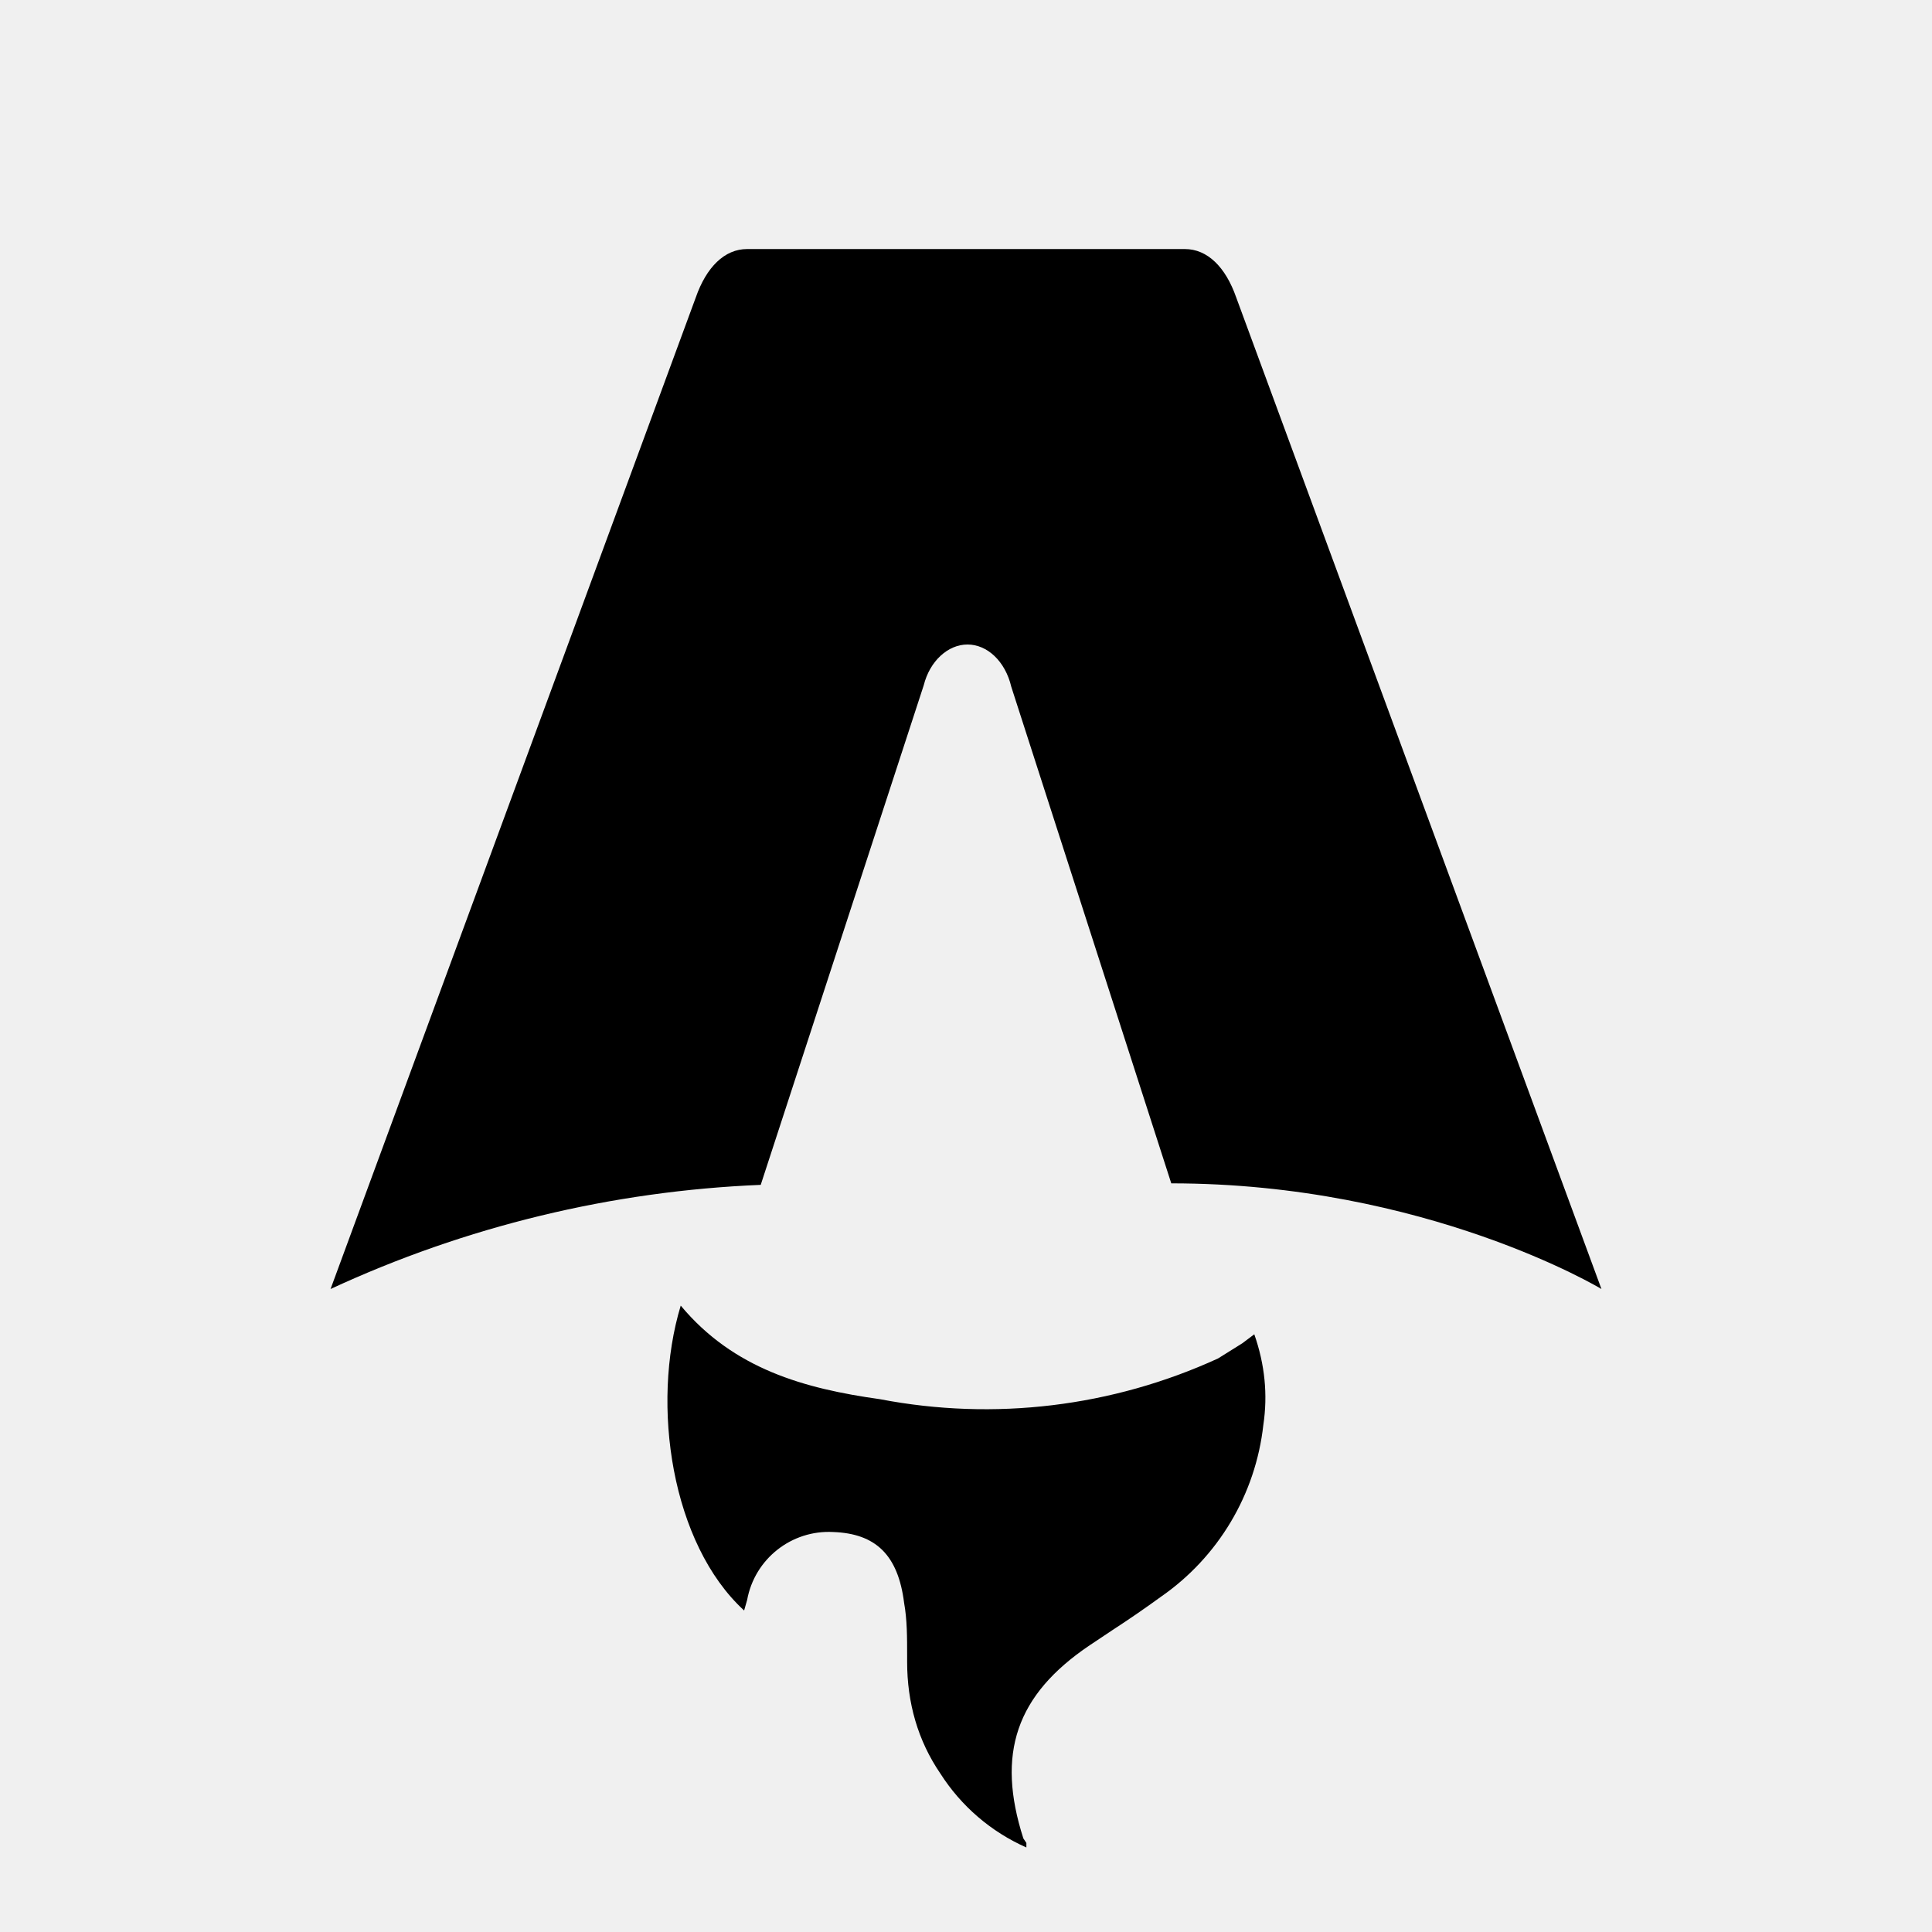
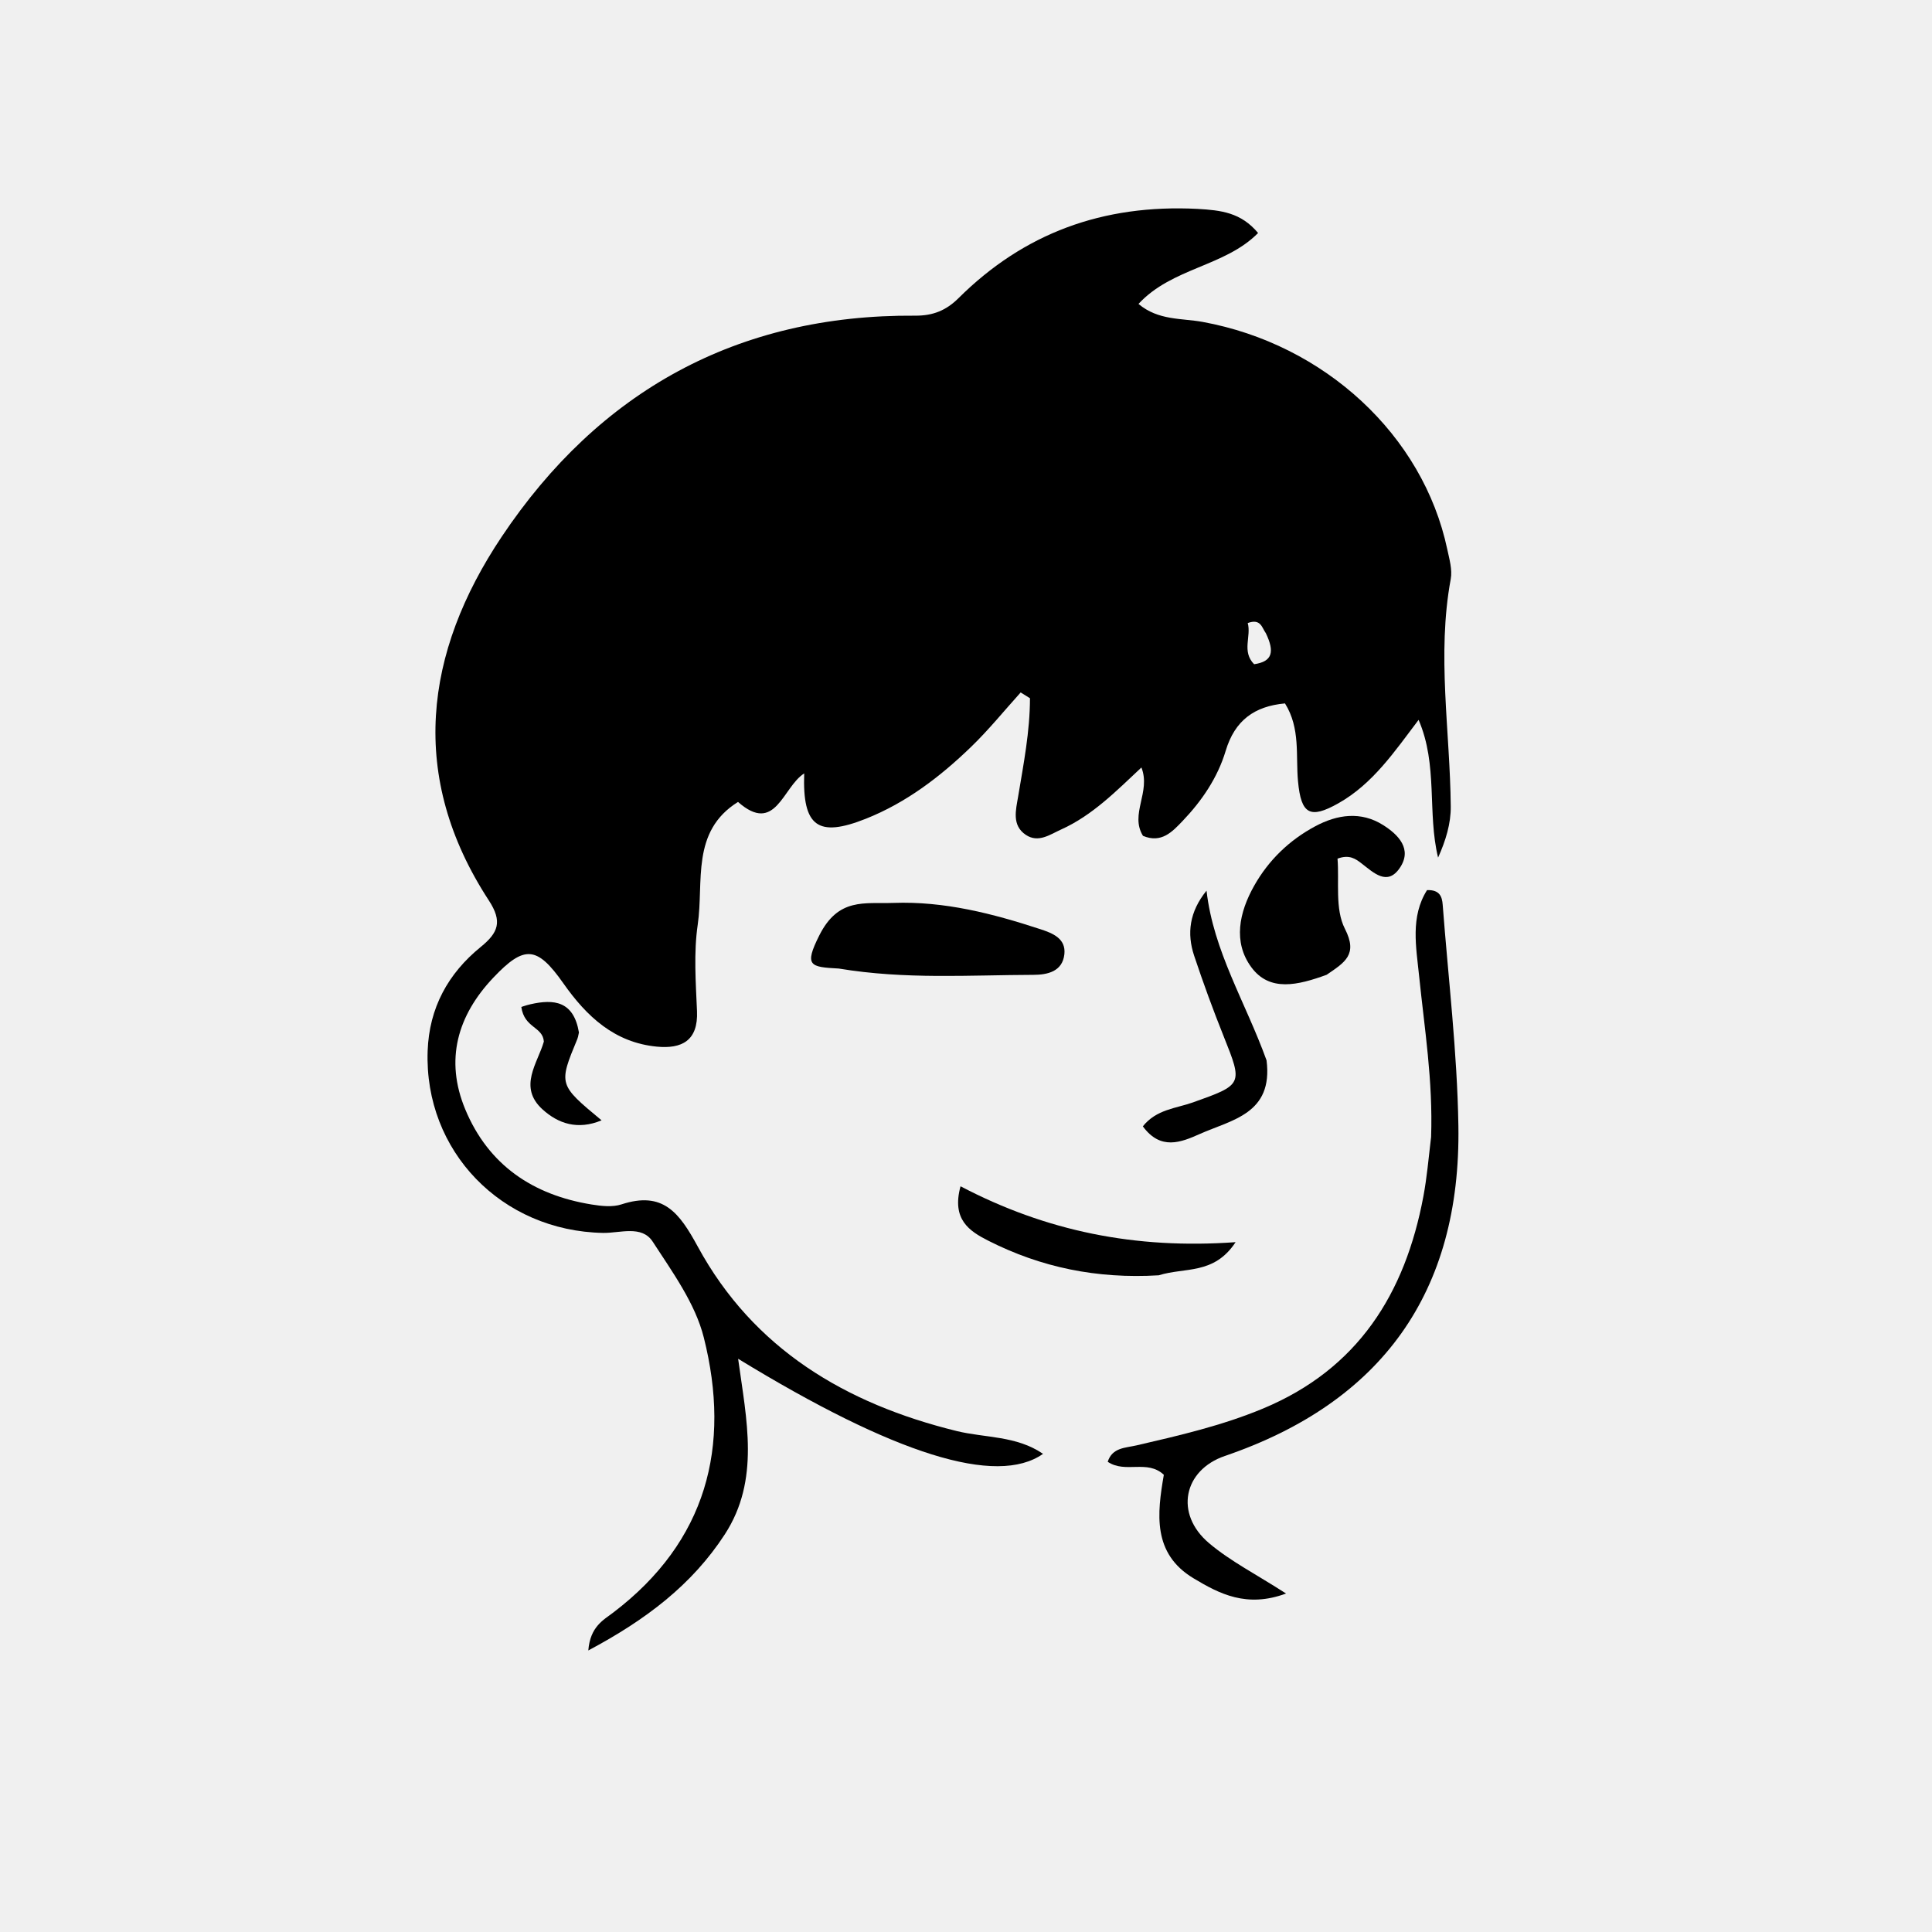
- <svg xmlns="http://www.w3.org/2000/svg" fill="none" viewBox="0 0 128 128">
-   <path d="M50.4 78.5a75.1 75.1 0 0 0-28.5 6.9l24.2-65.7c.7-2 1.9-3.2 3.4-3.2h29c1.5 0 2.7 1.2 3.4 3.2l24.2 65.7s-11.6-7-28.5-7L67 45.5c-.4-1.7-1.6-2.8-2.9-2.8-1.3 0-2.5 1.1-2.9 2.7L50.4 78.5Zm-1.1 28.2Zm-4.2-20.2c-2 6.6-.6 15.8 4.2 20.2a17.5 17.5 0 0 1 .2-.7 5.5 5.5 0 0 1 5.7-4.5c2.8.1 4.3 1.5 4.7 4.7.2 1.1.2 2.3.2 3.5v.4c0 2.7.7 5.2 2.2 7.4a13 13 0 0 0 5.7 4.9v-.3l-.2-.3c-1.8-5.6-.5-9.5 4.4-12.8l1.5-1a73 73 0 0 0 3.2-2.2 16 16 0 0 0 6.8-11.4c.3-2 .1-4-.6-6l-.8.6-1.6 1a37 37 0 0 1-22.4 2.7c-5-.7-9.7-2-13.2-6.2Z" />
-   <style>
-         path { fill: #000; }
-         @media (prefers-color-scheme: dark) {
-             path { fill: #FFF; }
-         }
-     </style>
+ <svg xmlns="http://www.w3.org/2000/svg" version="1.1" id="Layer_1" x="0px" y="0px" width="100%" viewBox="0 0 256 256" enable-background="new 0 0 256 256" xml:space="preserve">
+   <path fill="#000000" opacity="1" stroke="none" d=" M158.685,27.678   C161.803,27.864 164.429,28.149 166.703,30.874   C162.301,35.335 155.307,35.457 150.856,40.271   C153.484,42.487 156.585,42.149 159.344,42.653   C175.503,45.606 188.562,57.652 191.771,72.785   C192.046,74.08 192.46,75.481 192.23,76.726   C190.369,86.79 192.145,96.828 192.233,106.875   C192.253,109.119 191.574,111.369 190.554,113.637   C189.105,107.688 190.563,101.379 187.971,95.386   C184.806,99.553 181.924,103.86 177.336,106.443   C173.578,108.559 172.406,107.893 171.996,103.556   C171.672,100.13 172.342,96.531 170.268,93.206   C166.22,93.578 163.621,95.448 162.407,99.497   C161.345,103.039 159.258,106.112 156.697,108.789   C155.332,110.216 153.894,111.778 151.452,110.755   C149.67,107.87 152.527,104.949 151.244,101.696   C147.948,104.778 144.773,108.035 140.614,109.908   C139.135,110.575 137.59,111.734 135.928,110.624   C134.037,109.36 134.614,107.308 134.902,105.581   C135.627,101.234 136.472,96.916 136.477,92.52   C136.066,92.265 135.655,92.009 135.245,91.753   C133.065,94.166 131.011,96.707 128.679,98.961   C124.587,102.916 120.086,106.359 114.735,108.486   C108.406,111.003 106.315,109.566 106.561,102.482   C103.707,104.282 102.775,110.66 97.792,106.26   C91.508,110.178 93.282,116.843 92.454,122.51   C91.905,126.263 92.196,130.165 92.357,133.99   C92.523,137.92 90.315,139.002 87.032,138.685   C81.43,138.143 77.74,134.697 74.647,130.295   C71.16,125.332 69.481,125.203 65.369,129.544   C60.612,134.566 58.921,140.436 61.647,146.991   C64.718,154.377 70.605,158.336 78.374,159.599   C79.674,159.81 81.146,159.979 82.349,159.586   C87.848,157.793 90.001,160.663 92.456,165.175   C99.838,178.748 112.052,186.008 126.758,189.618   C130.526,190.543 134.675,190.218 138.207,192.643   C132.053,196.968 118.528,192.714 97.805,180.045   C98.909,188.112 100.742,196.076 96.04,203.311   C91.709,209.974 85.633,214.608 77.954,218.694   C78.208,215.527 79.953,214.666 81.28,213.655   C93.639,204.246 96.891,191.661 93.257,177.224   C92.118,172.698 89.1,168.553 86.487,164.528   C85.039,162.298 82.152,163.408 79.91,163.367   C66.452,163.117 56.203,152.522 56.665,139.265   C56.863,133.556 59.374,128.994 63.694,125.48   C66.028,123.582 66.606,122.122 64.77,119.307   C54.077,102.911 56.202,86.483 66.485,71.109   C79.372,51.841 97.714,41.652 121.255,41.828   C123.632,41.845 125.371,41.134 127.012,39.503   C135.647,30.925 146.094,27.04 158.685,27.678  M167.733,83.905   C167.209,83.193 167.078,81.919 165.33,82.556   C165.83,84.305 164.498,86.31 166.177,88.013   C168.618,87.663 168.912,86.363 167.733,83.905  z" />
+   <path fill="#000000" opacity="1" stroke="none" d=" M189.628,150.652   C189.884,143.184 188.751,136.284 188.042,129.343   C187.649,125.488 186.859,121.48 189.09,117.946   C190.787,117.88 191.085,118.846 191.163,119.871   C191.904,129.638 193.088,139.4 193.244,149.178   C193.596,171.259 183.05,185.835 162.31,192.919   C156.816,194.795 155.606,200.581 160.19,204.464   C163.028,206.867 166.438,208.593 170.41,211.15   C165.196,213.082 161.577,211.195 158.139,209.126   C152.686,205.843 153.325,200.564 154.214,195.417   C152.002,193.348 149.139,195.284 146.778,193.694   C147.386,191.798 149.106,191.865 150.602,191.519   C156.27,190.208 161.926,188.899 167.338,186.648   C179.945,181.402 186.191,171.414 188.607,158.52   C189.065,156.072 189.286,153.58 189.628,150.652  z" />
+   <path fill="#000000" opacity="1" stroke="none" d=" M175.78,129.166   C171.997,130.542 168.241,131.472 165.808,128.164   C163.351,124.824 164.201,120.884 166.182,117.368   C168.1,113.967 170.844,111.325 174.275,109.486   C177.201,107.918 180.332,107.468 183.271,109.325   C185.287,110.598 187.193,112.523 185.46,115.035   C183.812,117.423 182.016,115.641 180.427,114.419   C179.645,113.817 178.822,113.188 177.228,113.774   C177.475,116.809 176.863,120.442 178.209,123.072   C179.962,126.495 178.197,127.518 175.78,129.166  z" />
+   <path fill="#000000" opacity="1" stroke="none" d=" M111.142,128.337   C107.33,128.133 106.528,128.003 108.56,123.948   C111.09,118.903 114.56,119.778 118.381,119.641   C125.138,119.397 131.549,121.055 137.88,123.131   C139.464,123.651 141.259,124.348 141.036,126.431   C140.788,128.75 138.777,129.167 136.92,129.172   C128.461,129.196 119.979,129.806 111.142,128.337  z" />
+   <path fill="#000000" opacity="1" stroke="none" d=" M153.541,168.984   C145.315,169.476 137.924,167.928 130.972,164.408   C128.437,163.124 126.078,161.587 127.275,157.189   C138.628,163.14 150.449,165.547 163.724,164.593   C160.848,168.959 156.991,167.89 153.541,168.984  z" />
+   <path fill="#000000" opacity="1" stroke="none" d=" M167.825,140.502   C168.724,147.595 163.205,148.373 158.973,150.261   C156.471,151.377 153.784,152.458 151.433,149.246   C153.225,146.993 155.836,146.868 158.05,146.082   C164.678,143.727 164.697,143.696 162.165,137.376   C160.749,133.84 159.438,130.255 158.232,126.642   C157.245,123.685 157.6,120.819 159.871,118.015   C160.787,126.06 165.04,132.793 167.825,140.502  z" />
+   <path fill="#000000" opacity="1" stroke="none" d=" M76.712,136.807   C76.606,137.341 76.569,137.505 76.506,137.658   C73.999,143.708 73.999,143.707 79.711,148.45   C76.537,149.769 73.968,148.887 71.891,147.004   C68.602,144.024 71.262,140.857 72.064,138.01   C71.912,136.01 69.48,136.249 69.079,133.434   C68.983,133.463 69.63,133.221 70.297,133.068   C73.395,132.362 76.007,132.628 76.712,136.807  z" />
</svg>
